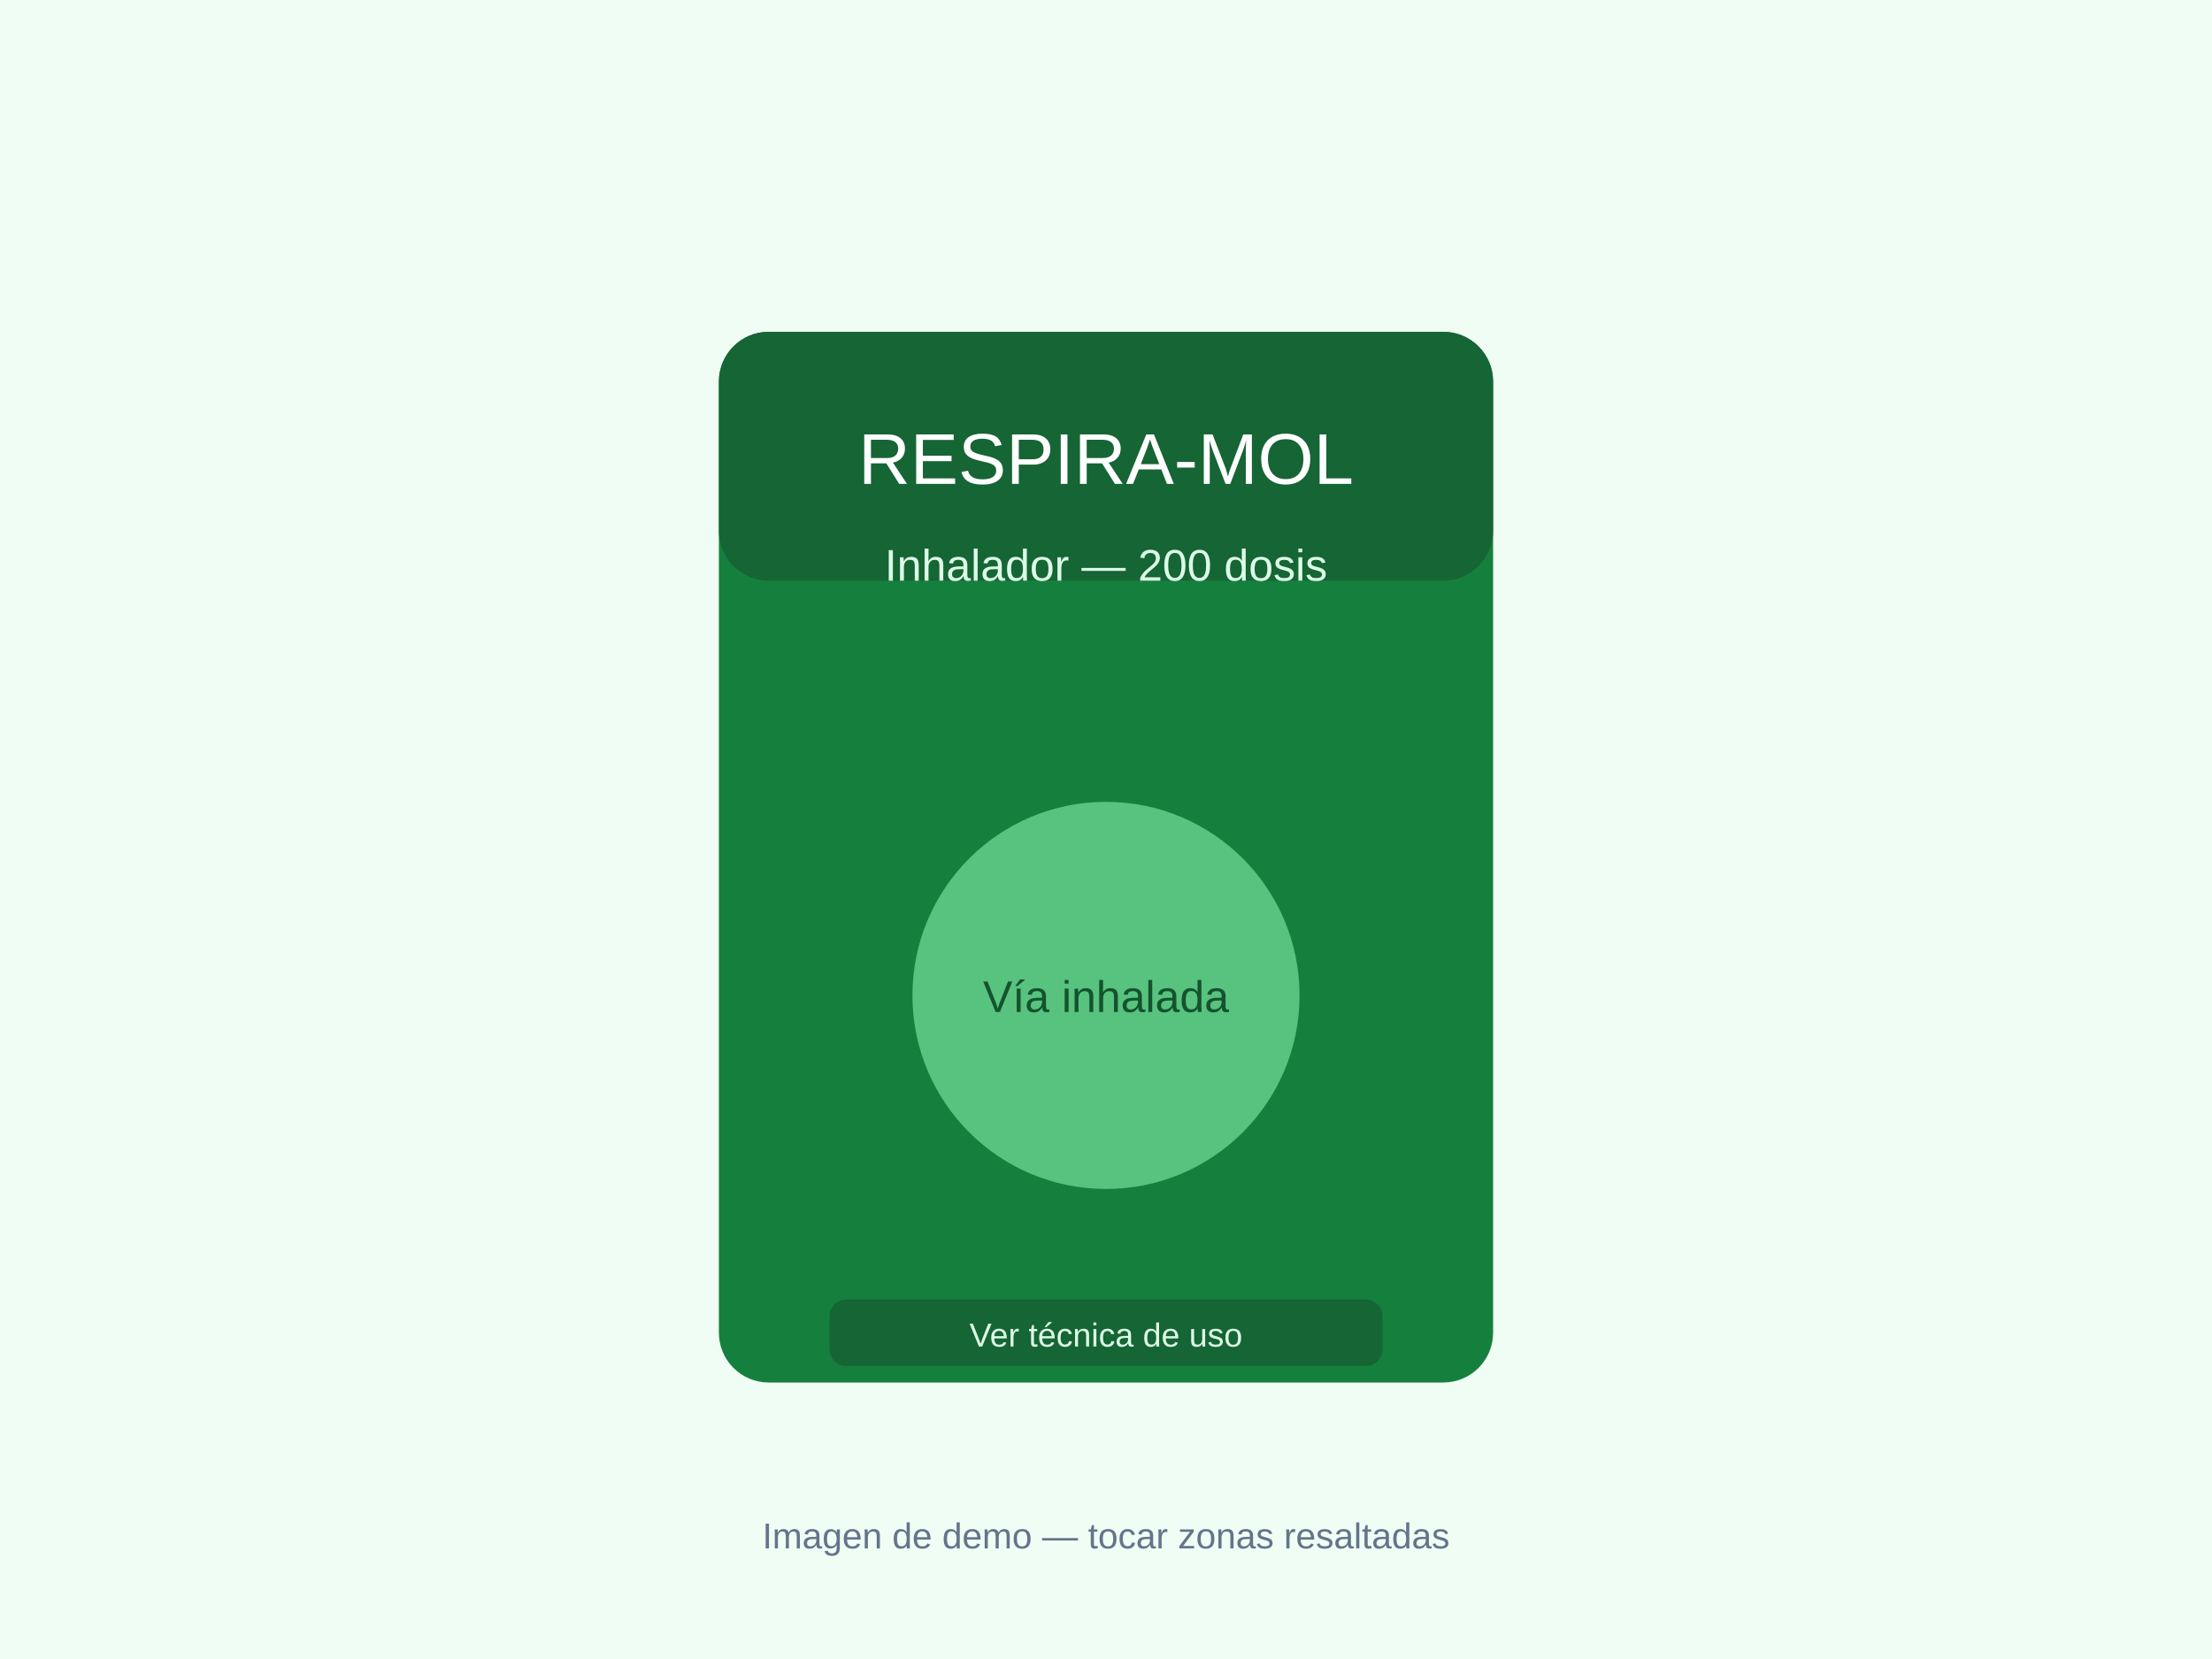
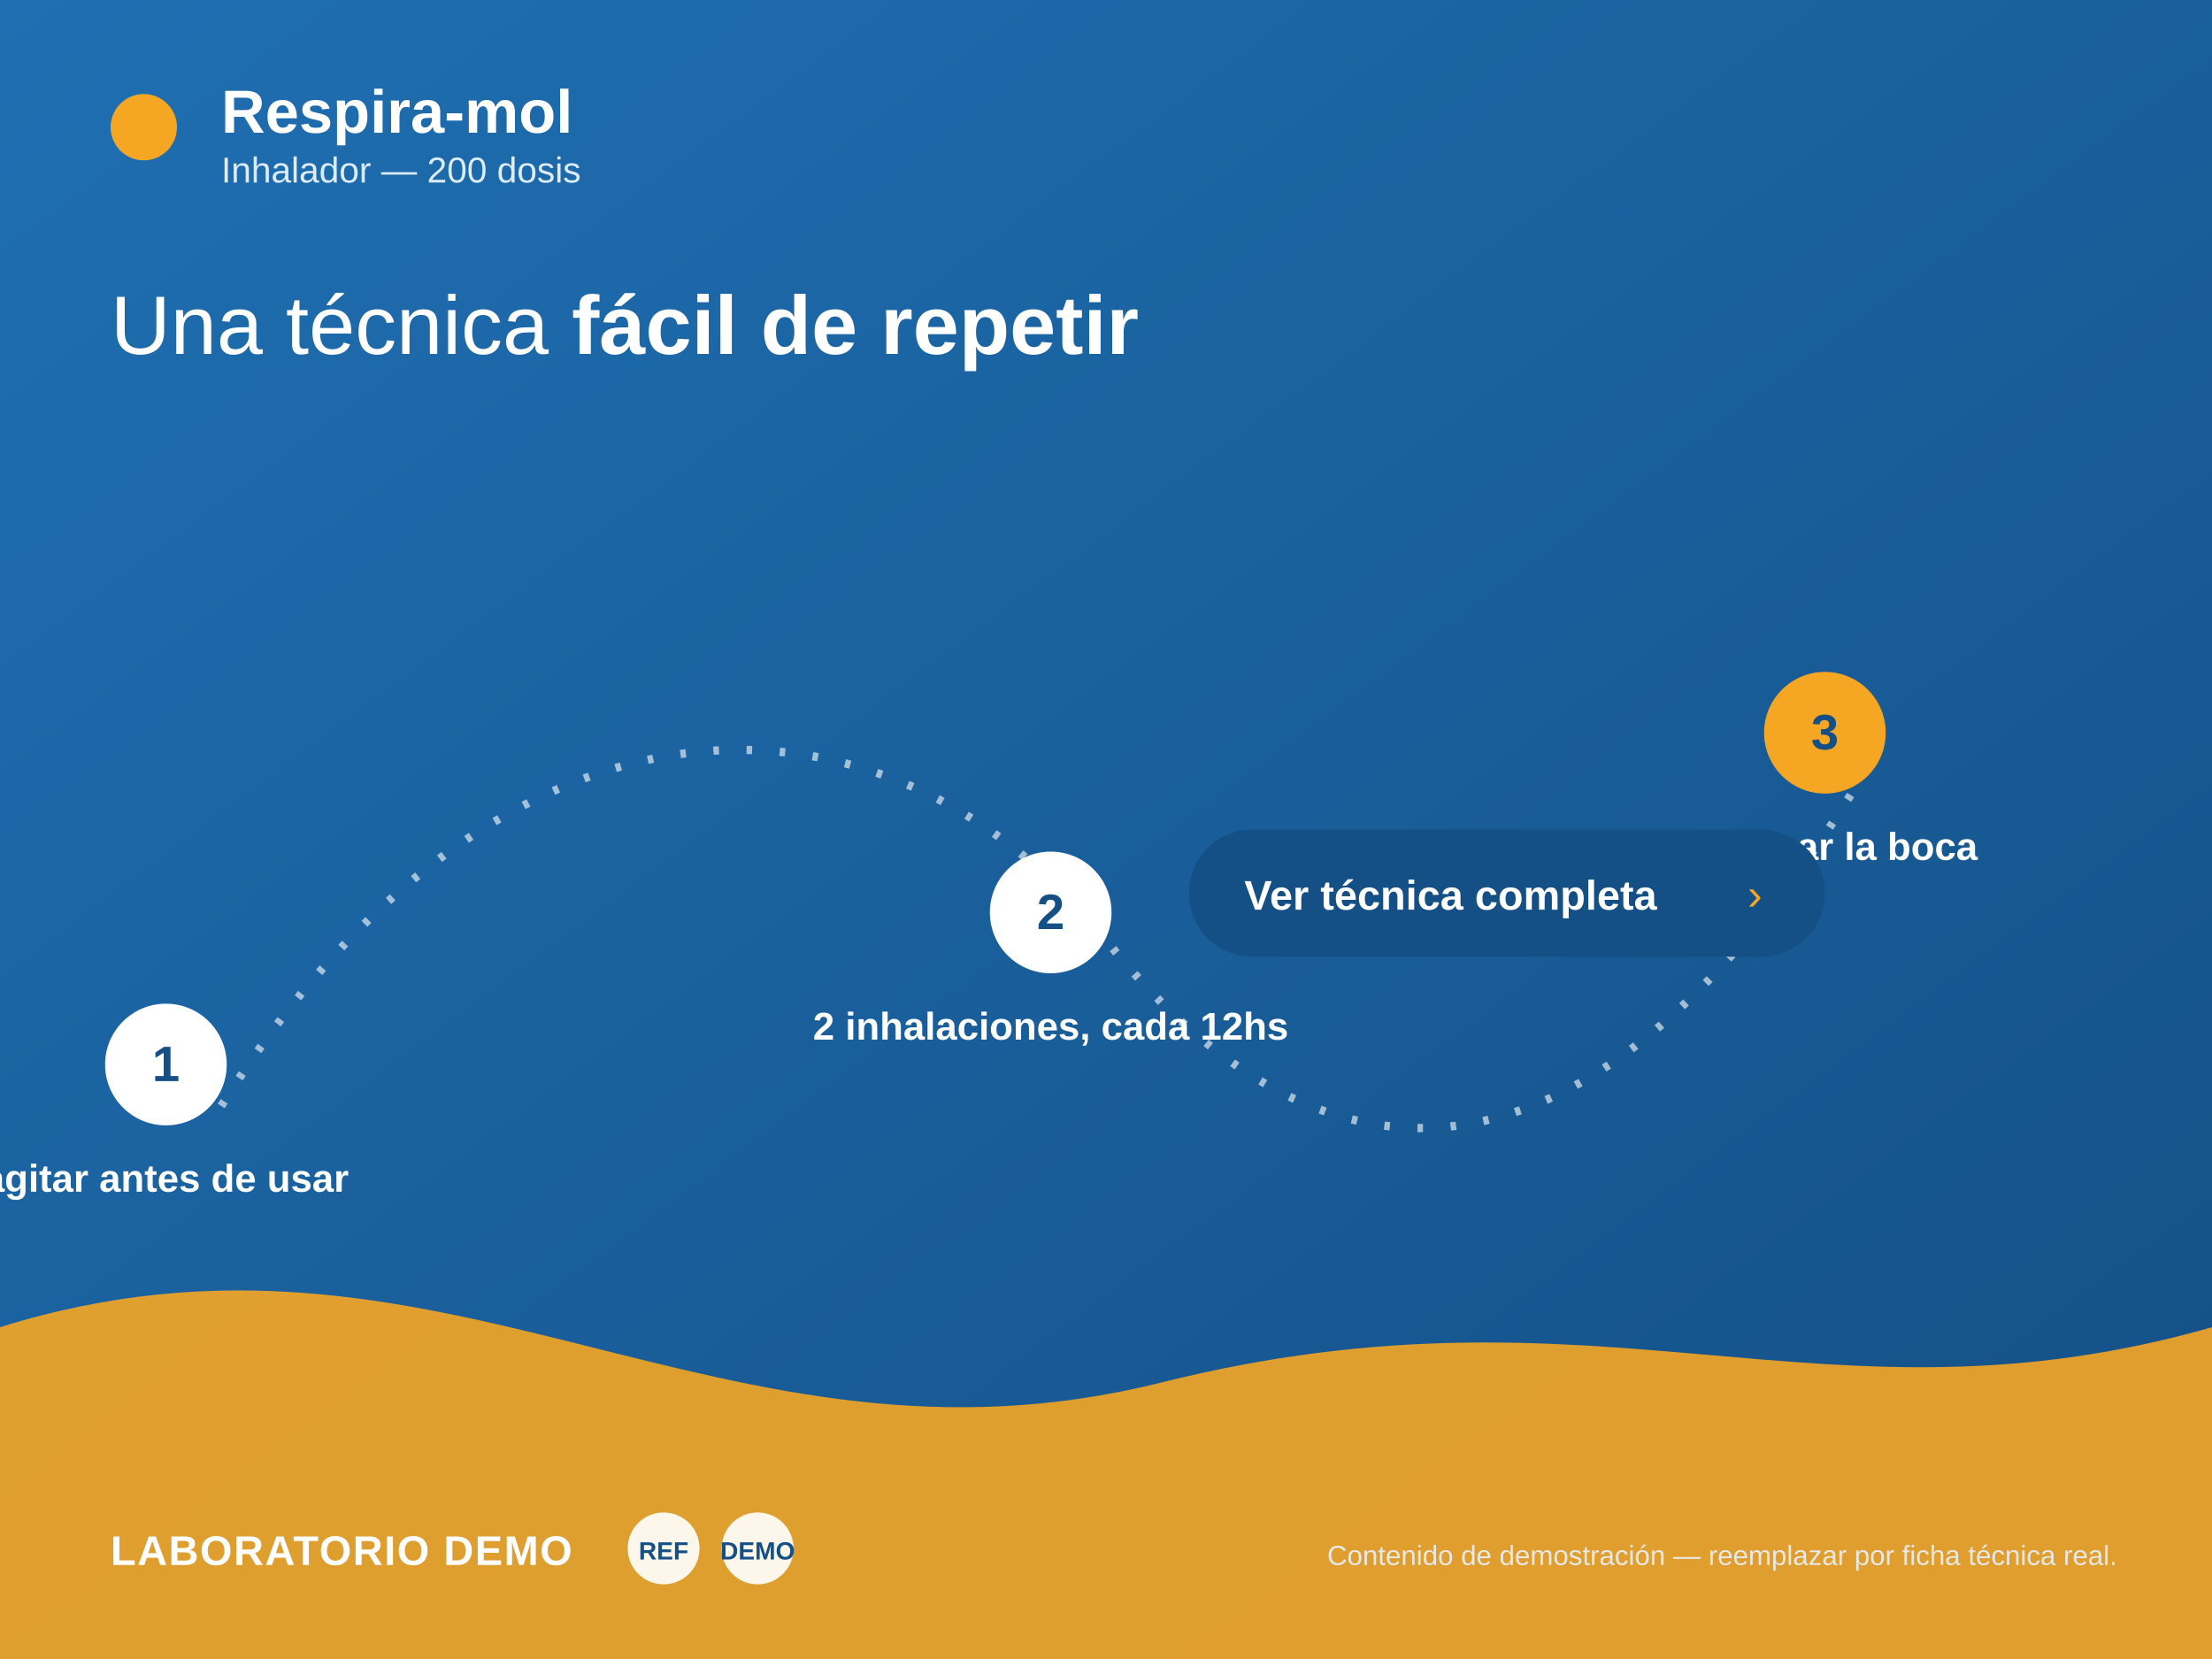
<svg xmlns="http://www.w3.org/2000/svg" viewBox="0 0 800 600">
-   <rect width="800" height="600" fill="#f0fdf4" />
-   <rect x="260" y="120" width="280" height="380" rx="18" fill="#15803d" />
-   <rect x="260" y="120" width="280" height="90" rx="18" fill="#166534" />
-   <text x="400" y="175" font-size="26" fill="#ffffff" text-anchor="middle" font-family="Arial, sans-serif">RESPIRA-MOL</text>
-   <text x="400" y="210" font-size="16" fill="#dcfce7" text-anchor="middle" font-family="Arial, sans-serif">Inhalador — 200 dosis</text>
-   <circle cx="400" cy="360" r="70" fill="#86efac" opacity="0.6" />
-   <text x="400" y="366" font-size="16" fill="#14532d" text-anchor="middle" font-family="Arial, sans-serif">Vía inhalada</text>
-   <rect x="300" y="470" width="200" height="24" rx="6" fill="#166534" />
-   <text x="400" y="487" font-size="12" fill="#dcfce7" text-anchor="middle" font-family="Arial, sans-serif">Ver técnica de uso</text>
-   <text x="400" y="560" font-size="13" fill="#64748b" text-anchor="middle" font-family="Arial, sans-serif">Imagen de demo — tocar zonas resaltadas</text>
+   <defs>
+     <linearGradient id="respBg" x1="0" y1="0" x2="1" y2="1">
+       <stop offset="0%" stop-color="#1f6fb2" />
+       <stop offset="100%" stop-color="#144f85" />
+     </linearGradient>
+   </defs>
+   <rect width="800" height="600" fill="url(#respBg)" />
+   <path d="M0 480 C160 430 260 540 420 500 C580 460 660 520 800 480 L800 600 L0 600 Z" fill="#f5a623" opacity="0.9" />
+   <g transform="translate(40,34)">
+     <circle cx="12" cy="12" r="12" fill="#f5a623" />
+     <text x="40" y="14" font-family="Arial, sans-serif" font-size="22" font-weight="700" fill="#ffffff">Respira-mol</text>
+     <text x="40" y="32" font-family="Arial, sans-serif" font-size="13" fill="#dcecfb">Inhalador — 200 dosis</text>
+   </g>
+   <text x="40" y="128" font-family="Arial, sans-serif" font-size="30" fill="#ffffff">Una técnica <tspan font-weight="700">fácil de repetir</tspan>
+   </text>
+   <g transform="translate(60,180)" font-family="Arial, sans-serif">
+     <path d="M20 220 C 120 60, 260 60, 340 160 S 520 260, 620 90" fill="none" stroke="#ffffff" stroke-width="3" stroke-dasharray="2 10" opacity="0.6" />
+     <g transform="translate(0,205)">
+       <circle r="22" fill="#ffffff" />
+       <text y="6" text-anchor="middle" font-size="18" font-weight="700" fill="#144f85">1</text>
+       <text y="46" text-anchor="middle" font-size="14" font-weight="600" fill="#ffffff">agitar antes de usar</text>
+     </g>
+     <g transform="translate(320,150)">
+       <circle r="22" fill="#ffffff" />
+       <text y="6" text-anchor="middle" font-size="18" font-weight="700" fill="#144f85">2</text>
+       <text y="46" text-anchor="middle" font-size="14" font-weight="600" fill="#ffffff">2 inhalaciones, cada 12hs</text>
+     </g>
+     <g transform="translate(600,85)">
+       <circle r="22" fill="#f5a623" />
+       <text y="6" text-anchor="middle" font-size="18" font-weight="700" fill="#144f85">3</text>
+       <text y="46" text-anchor="middle" font-size="14" font-weight="600" fill="#ffffff">enjuagar la boca</text>
+     </g>
+   </g>
+   <g transform="translate(430,300)">
+     <rect x="0" y="0" width="230" height="46" rx="23" fill="#144f85" />
+     <text x="20" y="29" font-family="Arial, sans-serif" font-size="15" font-weight="600" fill="#ffffff">Ver técnica completa</text>
+     <text x="202" y="29" font-family="Arial, sans-serif" font-size="16" fill="#f5a623">›</text>
+   </g>
+   <g transform="translate(40,552)" font-family="Arial, sans-serif">
+     <text x="0" y="14" font-size="15" font-weight="700" fill="#ffffff" letter-spacing="0.5">LABORATORIO DEMO</text>
+     <circle cx="200" cy="8" r="13" fill="#ffffff" opacity="0.9" />
+     <text x="200" y="12" font-size="9" font-weight="700" fill="#144f85" text-anchor="middle">REF</text>
+     <circle cx="234" cy="8" r="13" fill="#ffffff" opacity="0.9" />
+     <text x="234" y="12" font-size="9" font-weight="700" fill="#144f85" text-anchor="middle">DEMO</text>
+     <text x="440" y="14" font-size="10" fill="#e8f1fb" opacity="0.9">Contenido de demostración — reemplazar por ficha técnica real.</text>
+   </g>
</svg>
